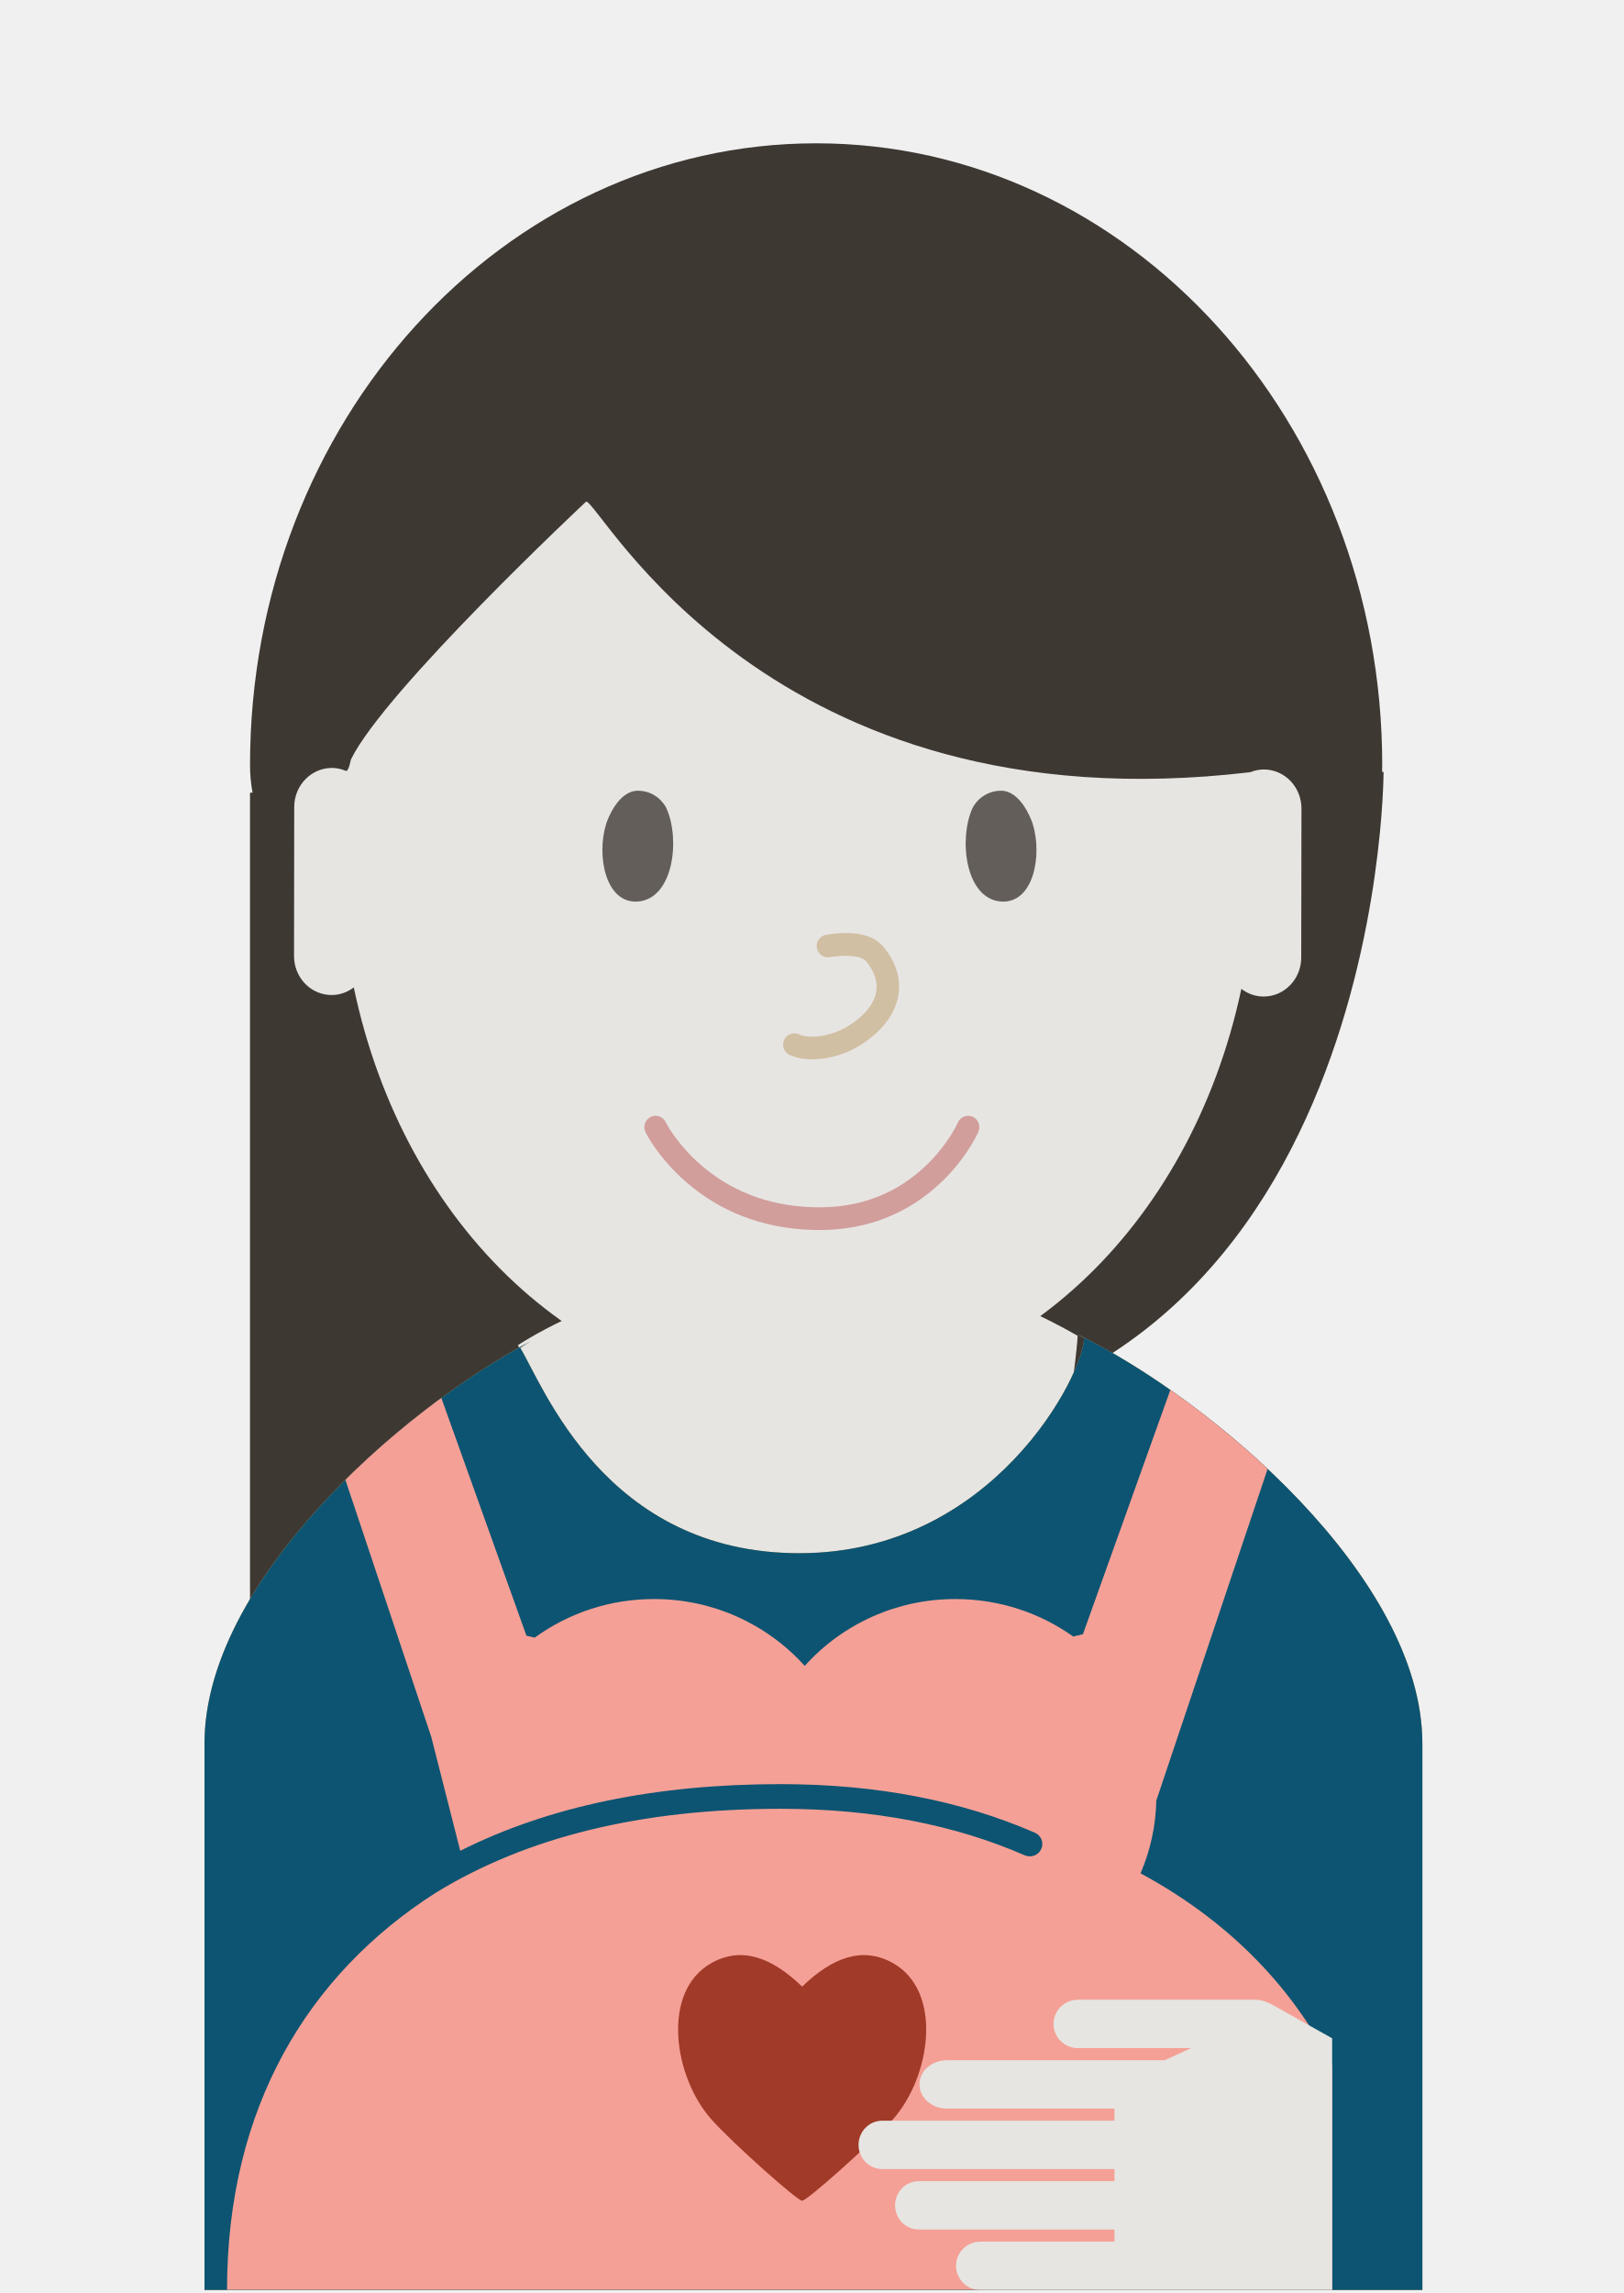
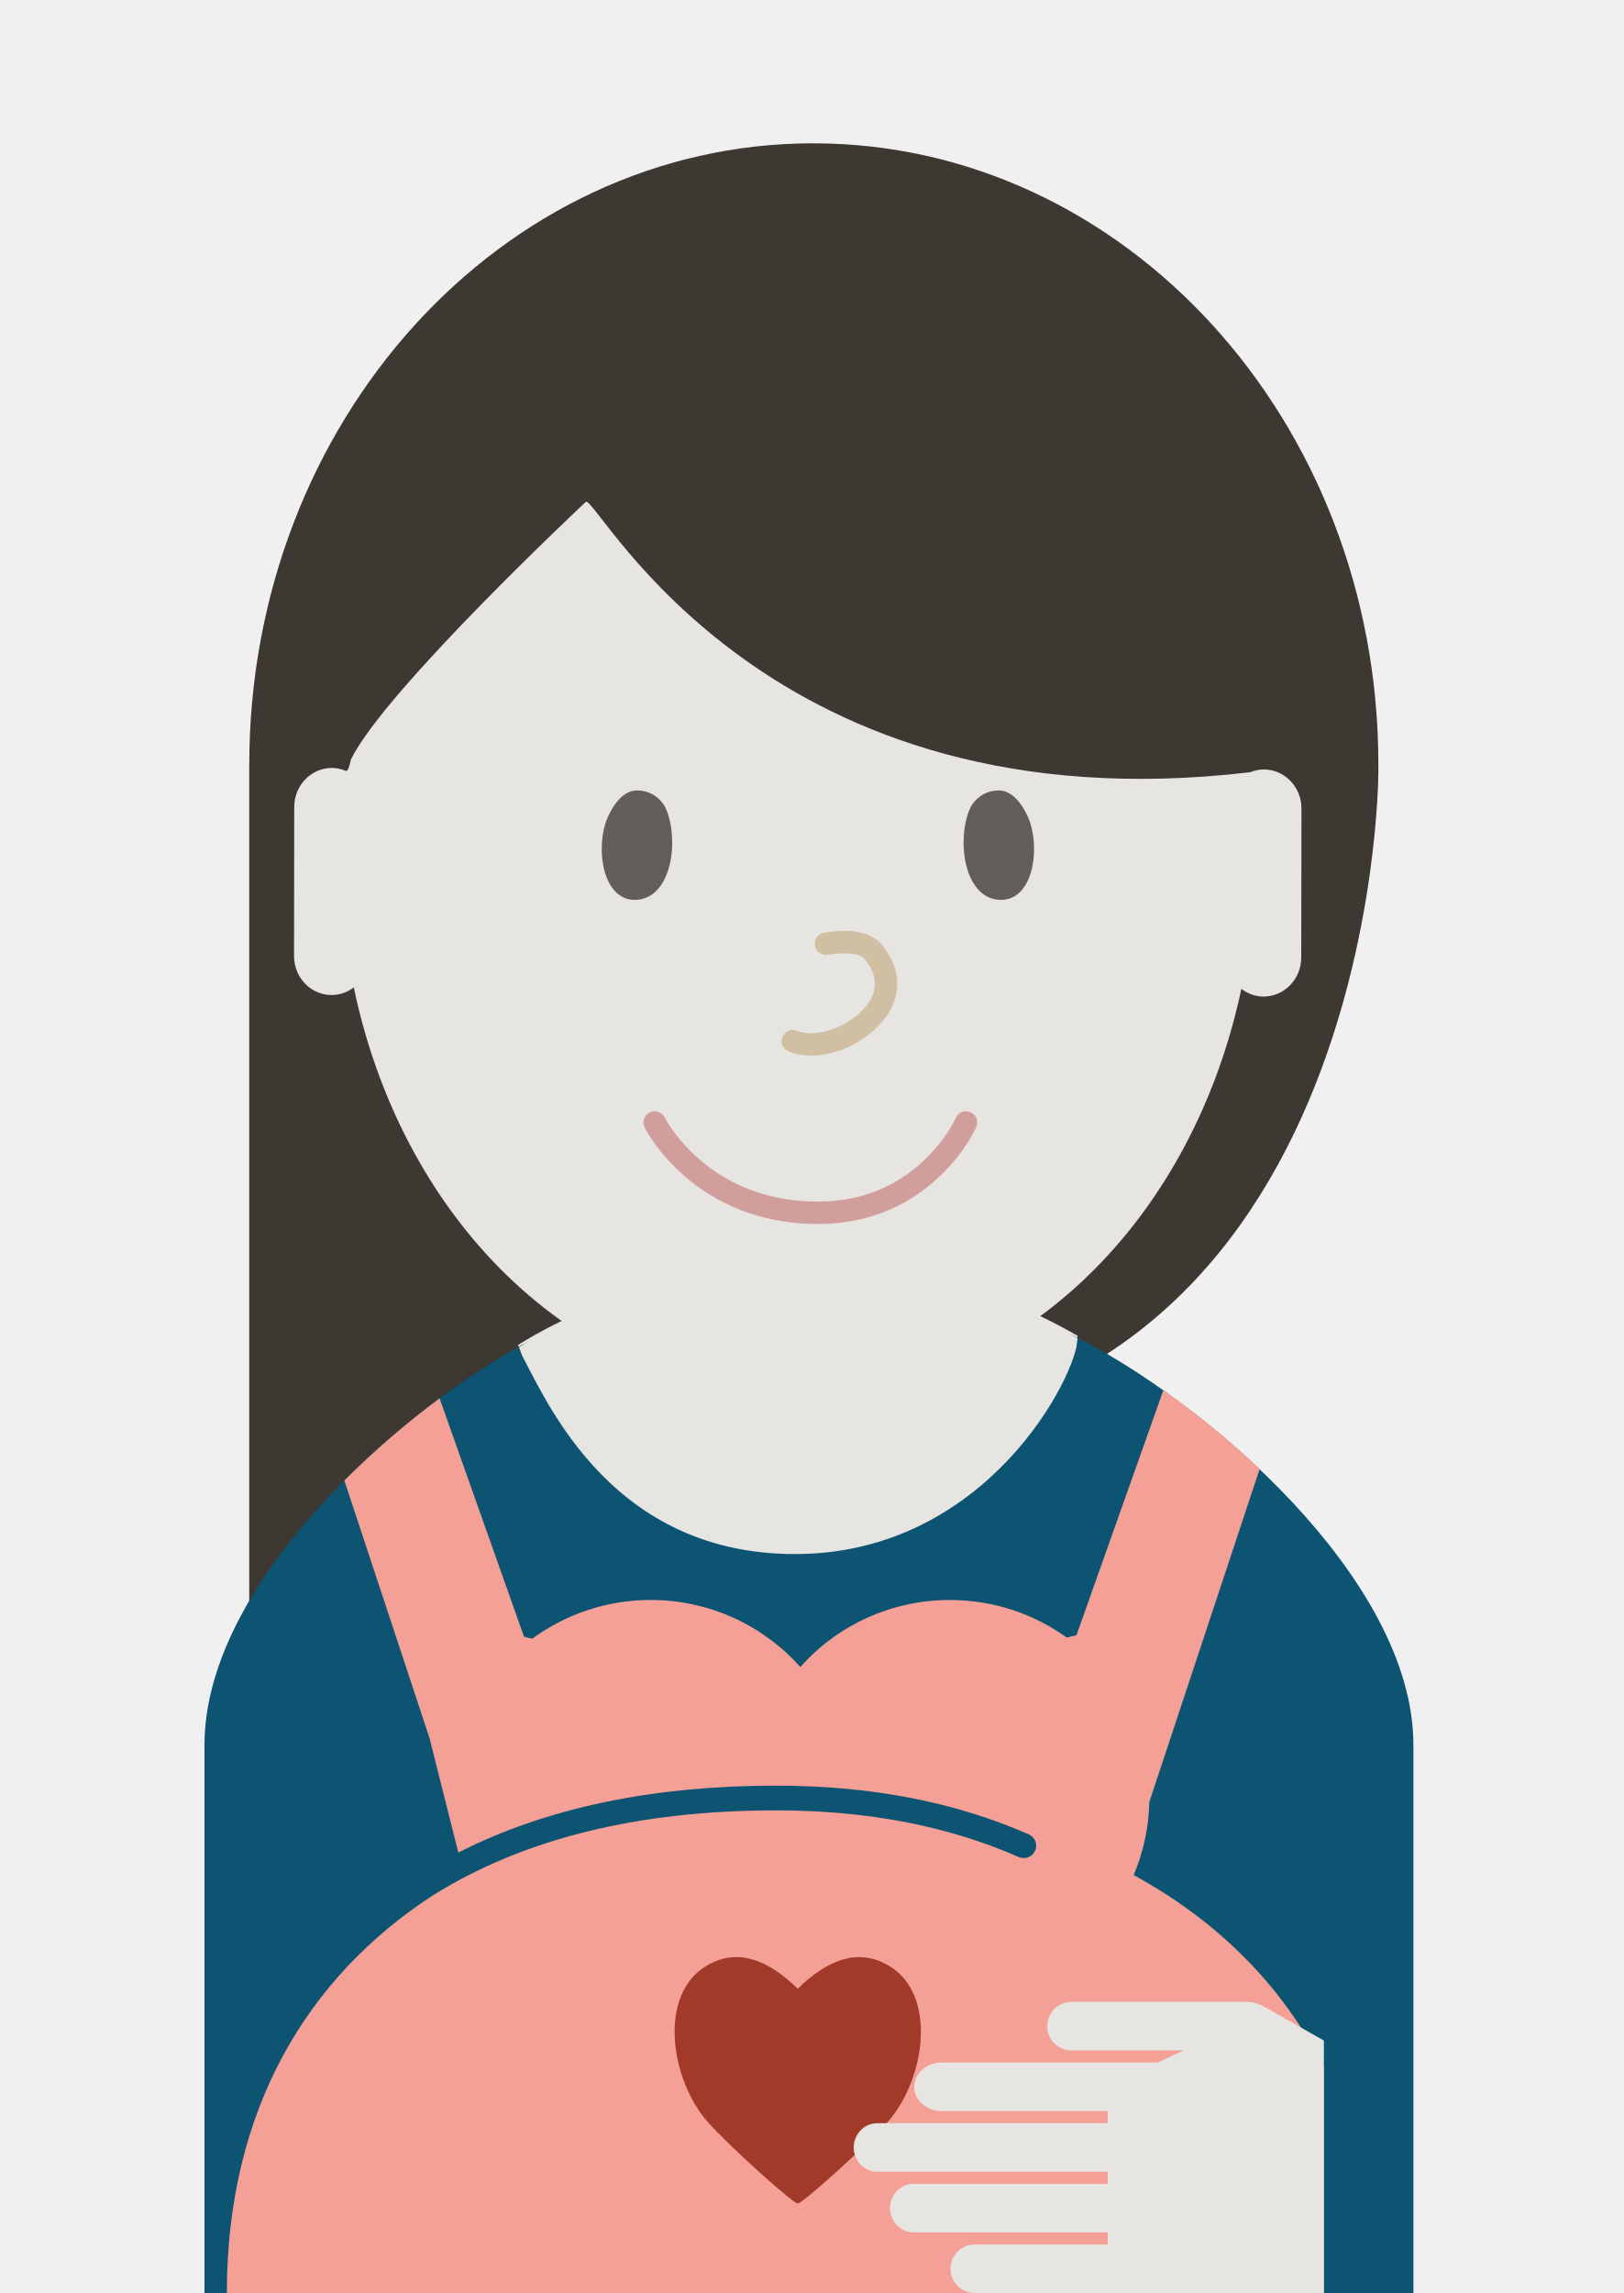
- <svg xmlns="http://www.w3.org/2000/svg" xmlns:xlink="http://www.w3.org/1999/xlink" width="68" height="96" viewBox="0 0 68 96">
-   <defs>
-     <path id="a" d="M.106 27.186A6.274 6.274 0 0 1 0 26.032C0 11.655 10.613 0 23.707 0 36.8 0 47.412 11.655 47.412 26.032c0 .095-.002.19-.006.285l.062-.001s.027 27.71-23.768 27.71C-.092 54.025 0 63.561 0 63.561V27.188l.106-.002z" />
-     <path id="c" d="M36.531 2.972C42.194 5.73 51 13.195 51 20.12V43H0V20.12C0 13.438 8.057 6.252 13.655 3.28a9.333 9.333 0 0 0-.433.275c.965 1.58 3.557 8.597 11.69 8.597S36.832 4.62 36.832 3.147c-.1-.06-.201-.118-.302-.175z" />
-   </defs>
+ <svg xmlns="http://www.w3.org/2000/svg" width="68" height="96" viewBox="0 0 68 96">
  <g fill="none" fill-rule="evenodd">
-     <g transform="translate(10.47 6)">
-       <mask id="b" fill="#fff">
-         <use xlink:href="#a" />
-       </mask>
-       <g fill="#3E3832" mask="url(#b)">
-         <path d="M-8.47-.938h65v74h-65z" />
-       </g>
-     </g>
+     <path fill="#3E3832" d="M10.438 32.032C10.438 17.655 21.008 6 34.052 6 47.092 6 57.72 17.623 57.72 32v.316s.027 27.71-23.675 27.71c-23.7 0-23.608 9.536-23.608 9.536V33.188v-1.156z" />
    <path fill="#E7E5E2" d="M21.688 56.318c.957 1.531 3.646 28.432 11.718 28.432 8.074 0 11.719-27.4 11.719-28.827-12.361-7.081-23.438.395-23.438.395z" />
-     <g transform="translate(8.563 52.875)">
-       <mask id="d" fill="#fff">
-         <use xlink:href="#c" />
-       </mask>
-       <use fill="#D8A25D" xlink:href="#c" />
-       <g mask="url(#d)">
-         <path fill="#0C5472" d="M-31.167 69.63h119v-93h-119z" />
-       </g>
-       <g mask="url(#d)">
-         <path fill="#F5A096" fill-rule="nonzero" d="M47.222 33.595V43H.944c0-7.645 3.392-13.205 8.721-16.62 3.817-2.348 8.633-3.527 14.457-3.527 3.91 0 7.306.674 10.225 1.947a.53.53 0 0 0 .694-.263.513.513 0 0 0-.267-.682c-3.057-1.332-6.598-2.035-10.652-2.035-5.232 0-9.705.929-13.412 2.792l-1.213-4.769L5.152 6.84l4.082-3.1 4.248 11.867.346.08a8.477 8.477 0 0 1 4.996-1.615 8.46 8.46 0 0 1 6.311 2.798 8.46 8.46 0 0 1 6.31-2.798c1.844 0 3.549.582 4.935 1.57l.406-.1L41.01 3.74l4.108 3.1-5.26 15.67a8.109 8.109 0 0 1-.66 3.045c3.472 1.872 6.259 4.558 8.023 8.041z" />
-         <path fill="#A13A28" d="M21.222 35.85c-1.58-1.782-2.105-5.347 0-6.535 1.269-.716 2.537-.243 3.806.982 1.268-1.225 2.537-1.698 3.806-.982 2.105 1.188 1.579 4.753 0 6.535-.886 1-3.673 3.474-3.806 3.41-.133.064-2.92-2.41-3.806-3.41z" />
-         <path fill="#E6E5E2" fill-rule="nonzero" d="M47.222 32.461V43h-14.73c-.563 0-1.02-.453-1.02-1.013 0-.559.457-1.012 1.02-1.012h5.614v-.507h-8.192c-.55 0-.994-.453-.994-1.012 0-.56.444-1.013.994-1.013h8.192v-.506h-9.722c-.549 0-.995-.454-.995-1.013 0-.56.446-1.013.995-1.013h9.722v-.506h-7.014c-.635 0-1.151-.453-1.151-1.013 0-.56.516-1.012 1.151-1.012h9.118l1.102-.507h-4.737c-.564 0-1.02-.453-1.02-1.012 0-.56.456-1.013 1.02-1.013h7.455c.398 0 .735.24 1.22.506.215.118.872.487 1.972 1.107z" />
-       </g>
-     </g>
+     <path fill="#0C5472" d="M44.825 55.856c5.621 2.764 14.362 10.253 14.362 17.197V96H8.563V73.053c0-6.7 7.998-13.907 13.554-16.888-.281.172-.43.275-.43.275.958 1.586 3.531 8.623 11.603 8.623 8.074 0 11.835-7.555 11.835-9.032-.1-.06-.2-.118-.3-.175z" />
+     <path fill="#F5A096" d="M48.719 58.2c1.358.96 2.73 2.066 4.03 3.3l-4.622 13.949a8.204 8.204 0 0 1-.654 3.054c3.446 1.878 6.213 4.571 7.965 8.065V96H9.5c0-7.668 3.367-13.243 8.657-16.667 3.789-2.357 8.569-3.539 14.35-3.539 3.882 0 7.253.677 10.15 1.953a.524.524 0 0 0 .69-.264.517.517 0 0 0-.266-.684c-3.034-1.336-6.55-2.04-10.574-2.04-5.194 0-9.633.93-13.313 2.8l-1.205-4.783-3.569-10.793a35.803 35.803 0 0 1 3.988-3.439l3.537 9.983.344.079a8.357 8.357 0 0 1 4.96-1.62 8.36 8.36 0 0 1 6.264 2.807 8.36 8.36 0 0 1 6.264-2.806c1.83 0 3.522.584 4.898 1.574.134-.032.269-.065.403-.099l3.64-10.262z" />
+     <path fill="#A13A28" d="M29.628 88.83c-1.567-1.788-2.09-5.364 0-6.555 1.26-.718 2.519-.243 3.778.985 1.26-1.228 2.519-1.703 3.778-.985 2.09 1.191 1.568 4.767 0 6.554-.879 1.002-3.646 3.484-3.778 3.42-.132.064-2.899-2.418-3.778-3.42z" />
+     <path fill="#E6E5E2" fill-rule="nonzero" d="M55.438 85.43V96H40.816c-.56 0-1.013-.455-1.013-1.016 0-.56.453-1.015 1.013-1.015h5.572v-.508h-8.131c-.546 0-.987-.455-.987-1.015 0-.561.441-1.016.987-1.016h8.131v-.508h-9.65c-.545 0-.988-.455-.988-1.016 0-.56.443-1.015.988-1.015h9.65v-.508h-6.962c-.63 0-1.143-.455-1.143-1.016 0-.56.512-1.015 1.143-1.015h9.051l1.093-.508h-4.702c-.56 0-1.013-.455-1.013-1.016 0-.56.454-1.016 1.013-1.016h7.4c.396 0 .73.241 1.212.508.213.118.865.488 1.957 1.11z" />
    <path fill="#E7E5E2" d="M14.693 31.8s-.098.559-.225.467a1.522 1.522 0 0 0-.568-.116c-.87 0-1.577.73-1.579 1.631l-.008 6.24c-.002.903.701 1.635 1.572 1.636.349 0 .668-.12.93-.319 2.105 10.049 9.61 17.146 18.557 17.161 8.949.015 16.477-7.058 18.611-17.1.26.2.58.321.93.322.87 0 1.576-.73 1.577-1.63l.01-6.241c0-.902-.703-1.634-1.573-1.636-.2 0-.392.043-.568.114C32.178 34.72 25.139 21 24.544 21c0 0-8.44 7.9-9.85 10.8z" />
    <g>
-       <path fill="#635E59" d="M26.715 37.743c-1.362.104-1.743-1.922-1.333-3.246.077-.25.528-1.392 1.326-1.392.797 0 1.15.624 1.198.731.587 1.29.299 3.793-1.191 3.907M41.914 37.743c1.362.104 1.743-1.922 1.333-3.246-.077-.25-.528-1.392-1.326-1.392a1.34 1.34 0 0 0-1.198.731c-.587 1.29-.299 3.793 1.191 3.907" />
-       <path fill="#D1BFA3" fill-rule="nonzero" d="M34.746 40.073c.801-.124 1.348-.046 1.544.196.74.918.503 1.888-.766 2.685-.667.418-1.585.566-2.07.349a.469.469 0 0 0-.621.242c-.106.24.002.52.24.626.803.36 2.038.161 2.949-.41 1.723-1.083 2.118-2.702.998-4.091-.474-.588-1.313-.707-2.417-.536a.474.474 0 0 0 .143.94z" />
-       <path fill="#D19E9C" fill-rule="nonzero" d="M40.11 47c-.042.097-.14.285-.296.533a6.724 6.724 0 0 1-1.001 1.23c-1.204 1.168-2.77 1.843-4.764 1.78-1.944-.06-3.504-.724-4.727-1.795a7.058 7.058 0 0 1-1.115-1.235 4.33 4.33 0 0 1-.332-.534.469.469 0 0 0-.63-.216.477.477 0 0 0-.214.636c.069.142.203.373.409.665a8 8 0 0 0 1.265 1.4c1.38 1.21 3.145 1.962 5.315 2.03 2.26.07 4.067-.709 5.445-2.046.46-.446.84-.925 1.143-1.404.184-.292.304-.523.365-.665a.477.477 0 0 0-.243-.625.469.469 0 0 0-.62.245z" />
+       <g fill="#635E59">
+         <path d="M26.68 37.671c-1.356.102-1.736-1.897-1.327-3.203.077-.248.526-1.375 1.32-1.375.795 0 1.145.616 1.194.722.584 1.273.297 3.744-1.187 3.856M41.82 37.671c1.357.102 1.737-1.897 1.328-3.203-.077-.248-.526-1.375-1.321-1.375-.794 0-1.145.616-1.193.722-.585 1.273-.298 3.744 1.186 3.856" />
+       </g>
+       <path fill="#D1BFA3" fill-rule="nonzero" d="M34.68 39.97c.798-.123 1.343-.046 1.538.194.737.905.501 1.863-.762 2.649-.665.413-1.58.559-2.063.344a.469.469 0 0 0-.38.858c.8.354 2.031.158 2.938-.406 1.717-1.068 2.11-2.666.994-4.037-.472-.58-1.308-.698-2.407-.528a.469.469 0 1 0 .143.926z" />
+       <path fill="#D19E9C" fill-rule="nonzero" d="M40.024 46.805a4.27 4.27 0 0 1-.295.527 6.648 6.648 0 0 1-.998 1.214c-1.198 1.152-2.759 1.818-4.745 1.757-1.937-.06-3.49-.715-4.708-1.772a6.988 6.988 0 0 1-1.111-1.219 4.265 4.265 0 0 1-.33-.526.469.469 0 1 0-.842.414c.069.14.203.368.408.656a7.92 7.92 0 0 0 1.26 1.382c1.375 1.194 3.132 1.936 5.294 2.002 2.252.07 4.051-.699 5.424-2.018a7.58 7.58 0 0 0 1.138-1.386c.184-.288.303-.516.364-.656a.469.469 0 1 0-.86-.375z" />
    </g>
  </g>
</svg>
